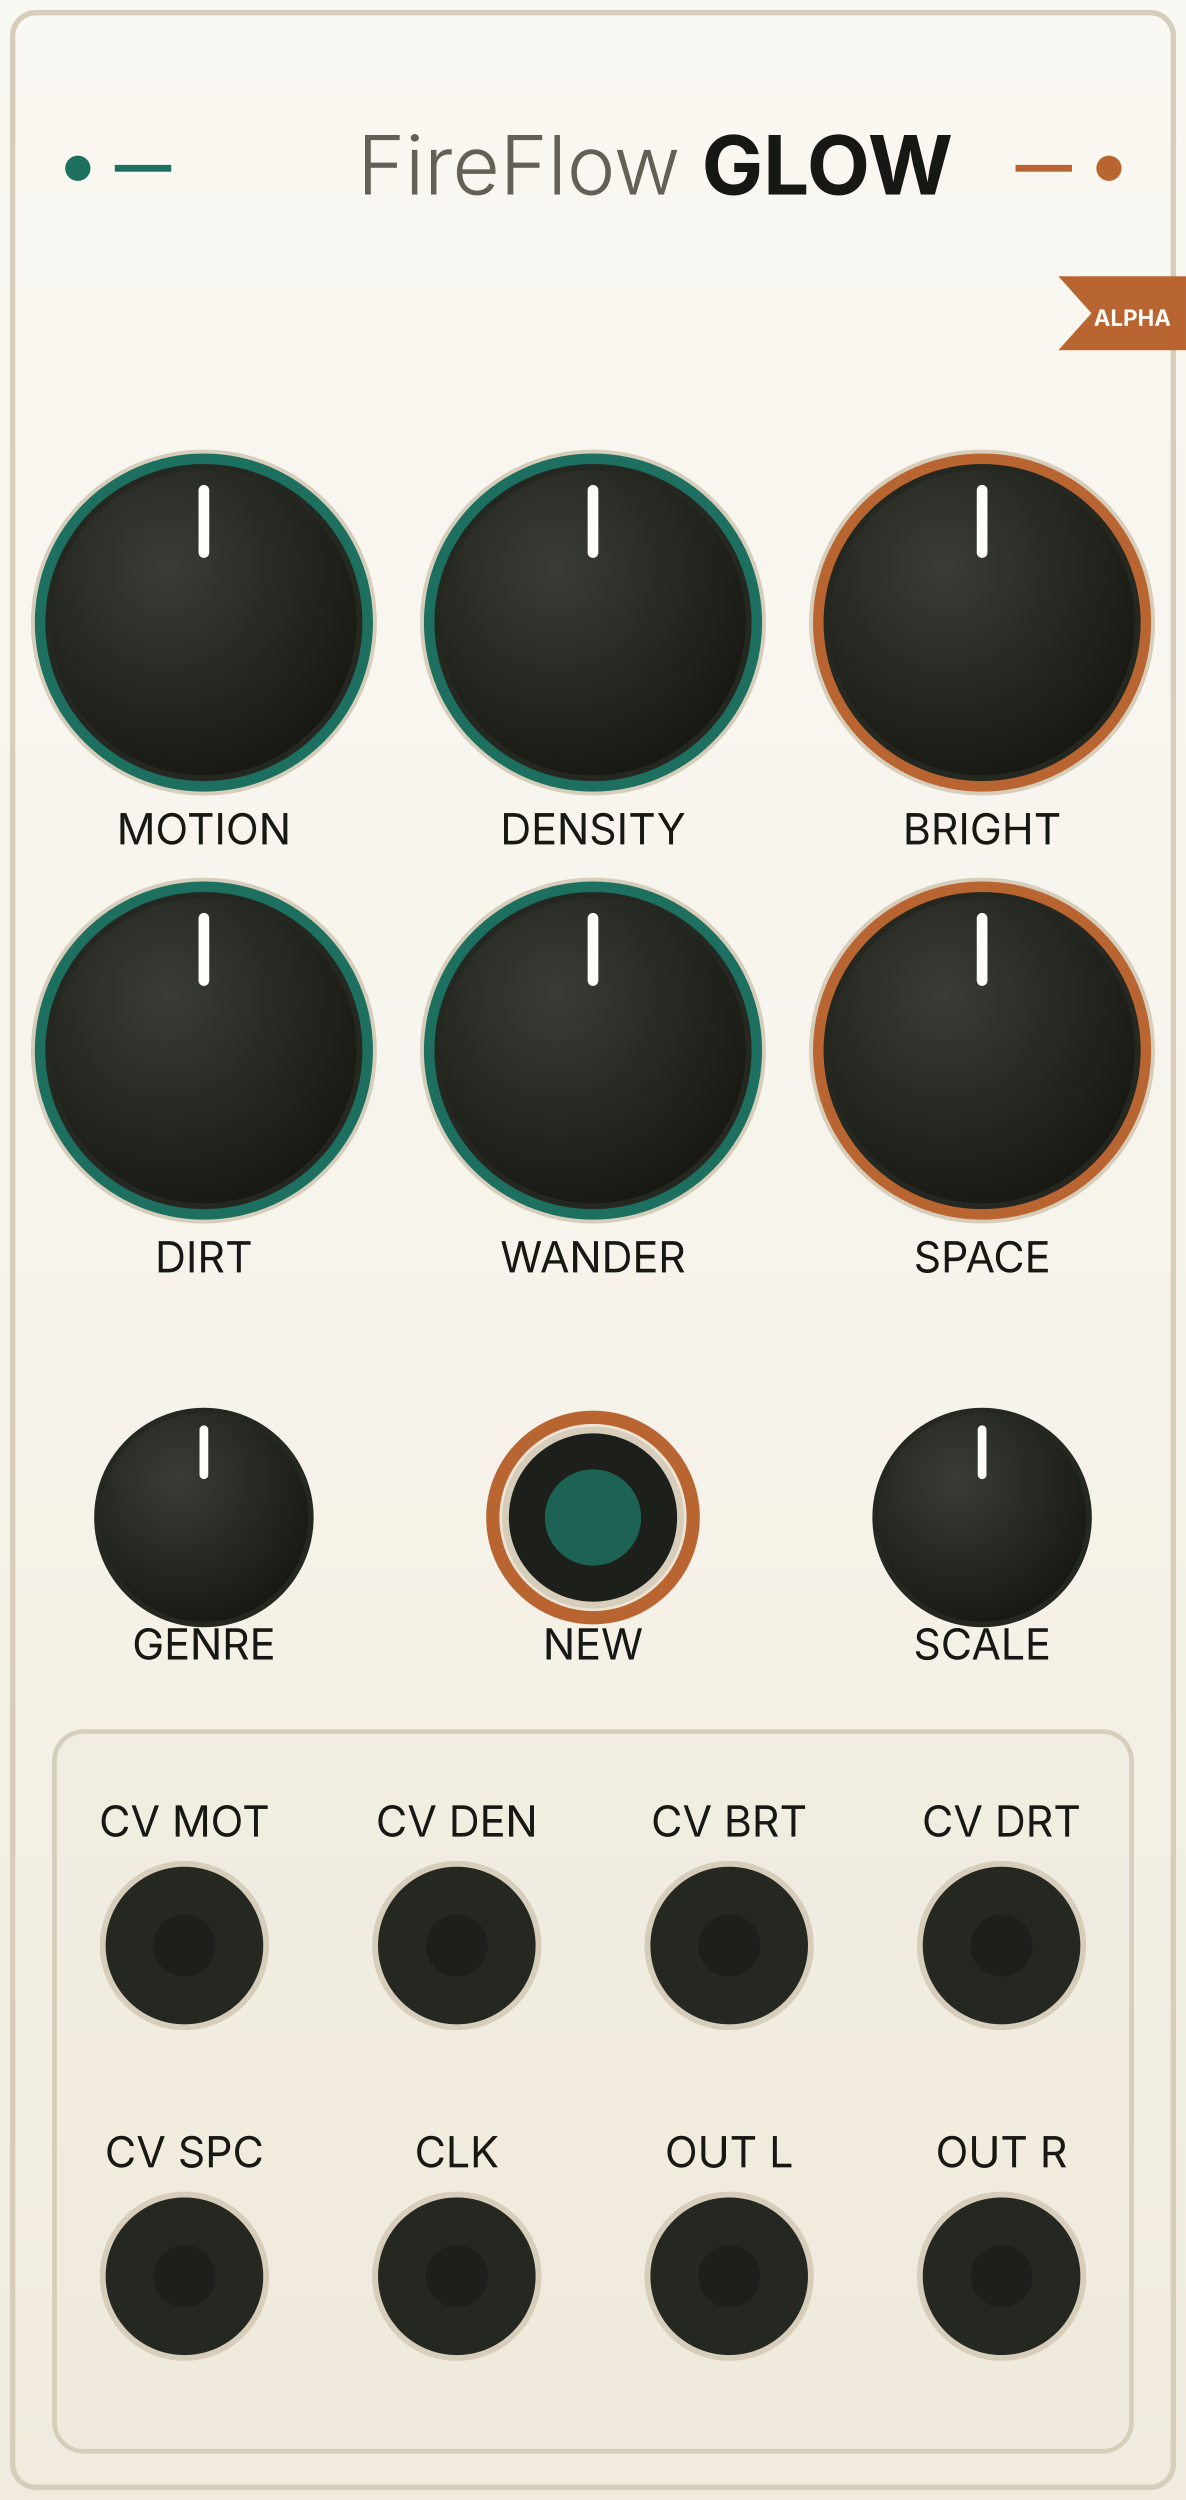
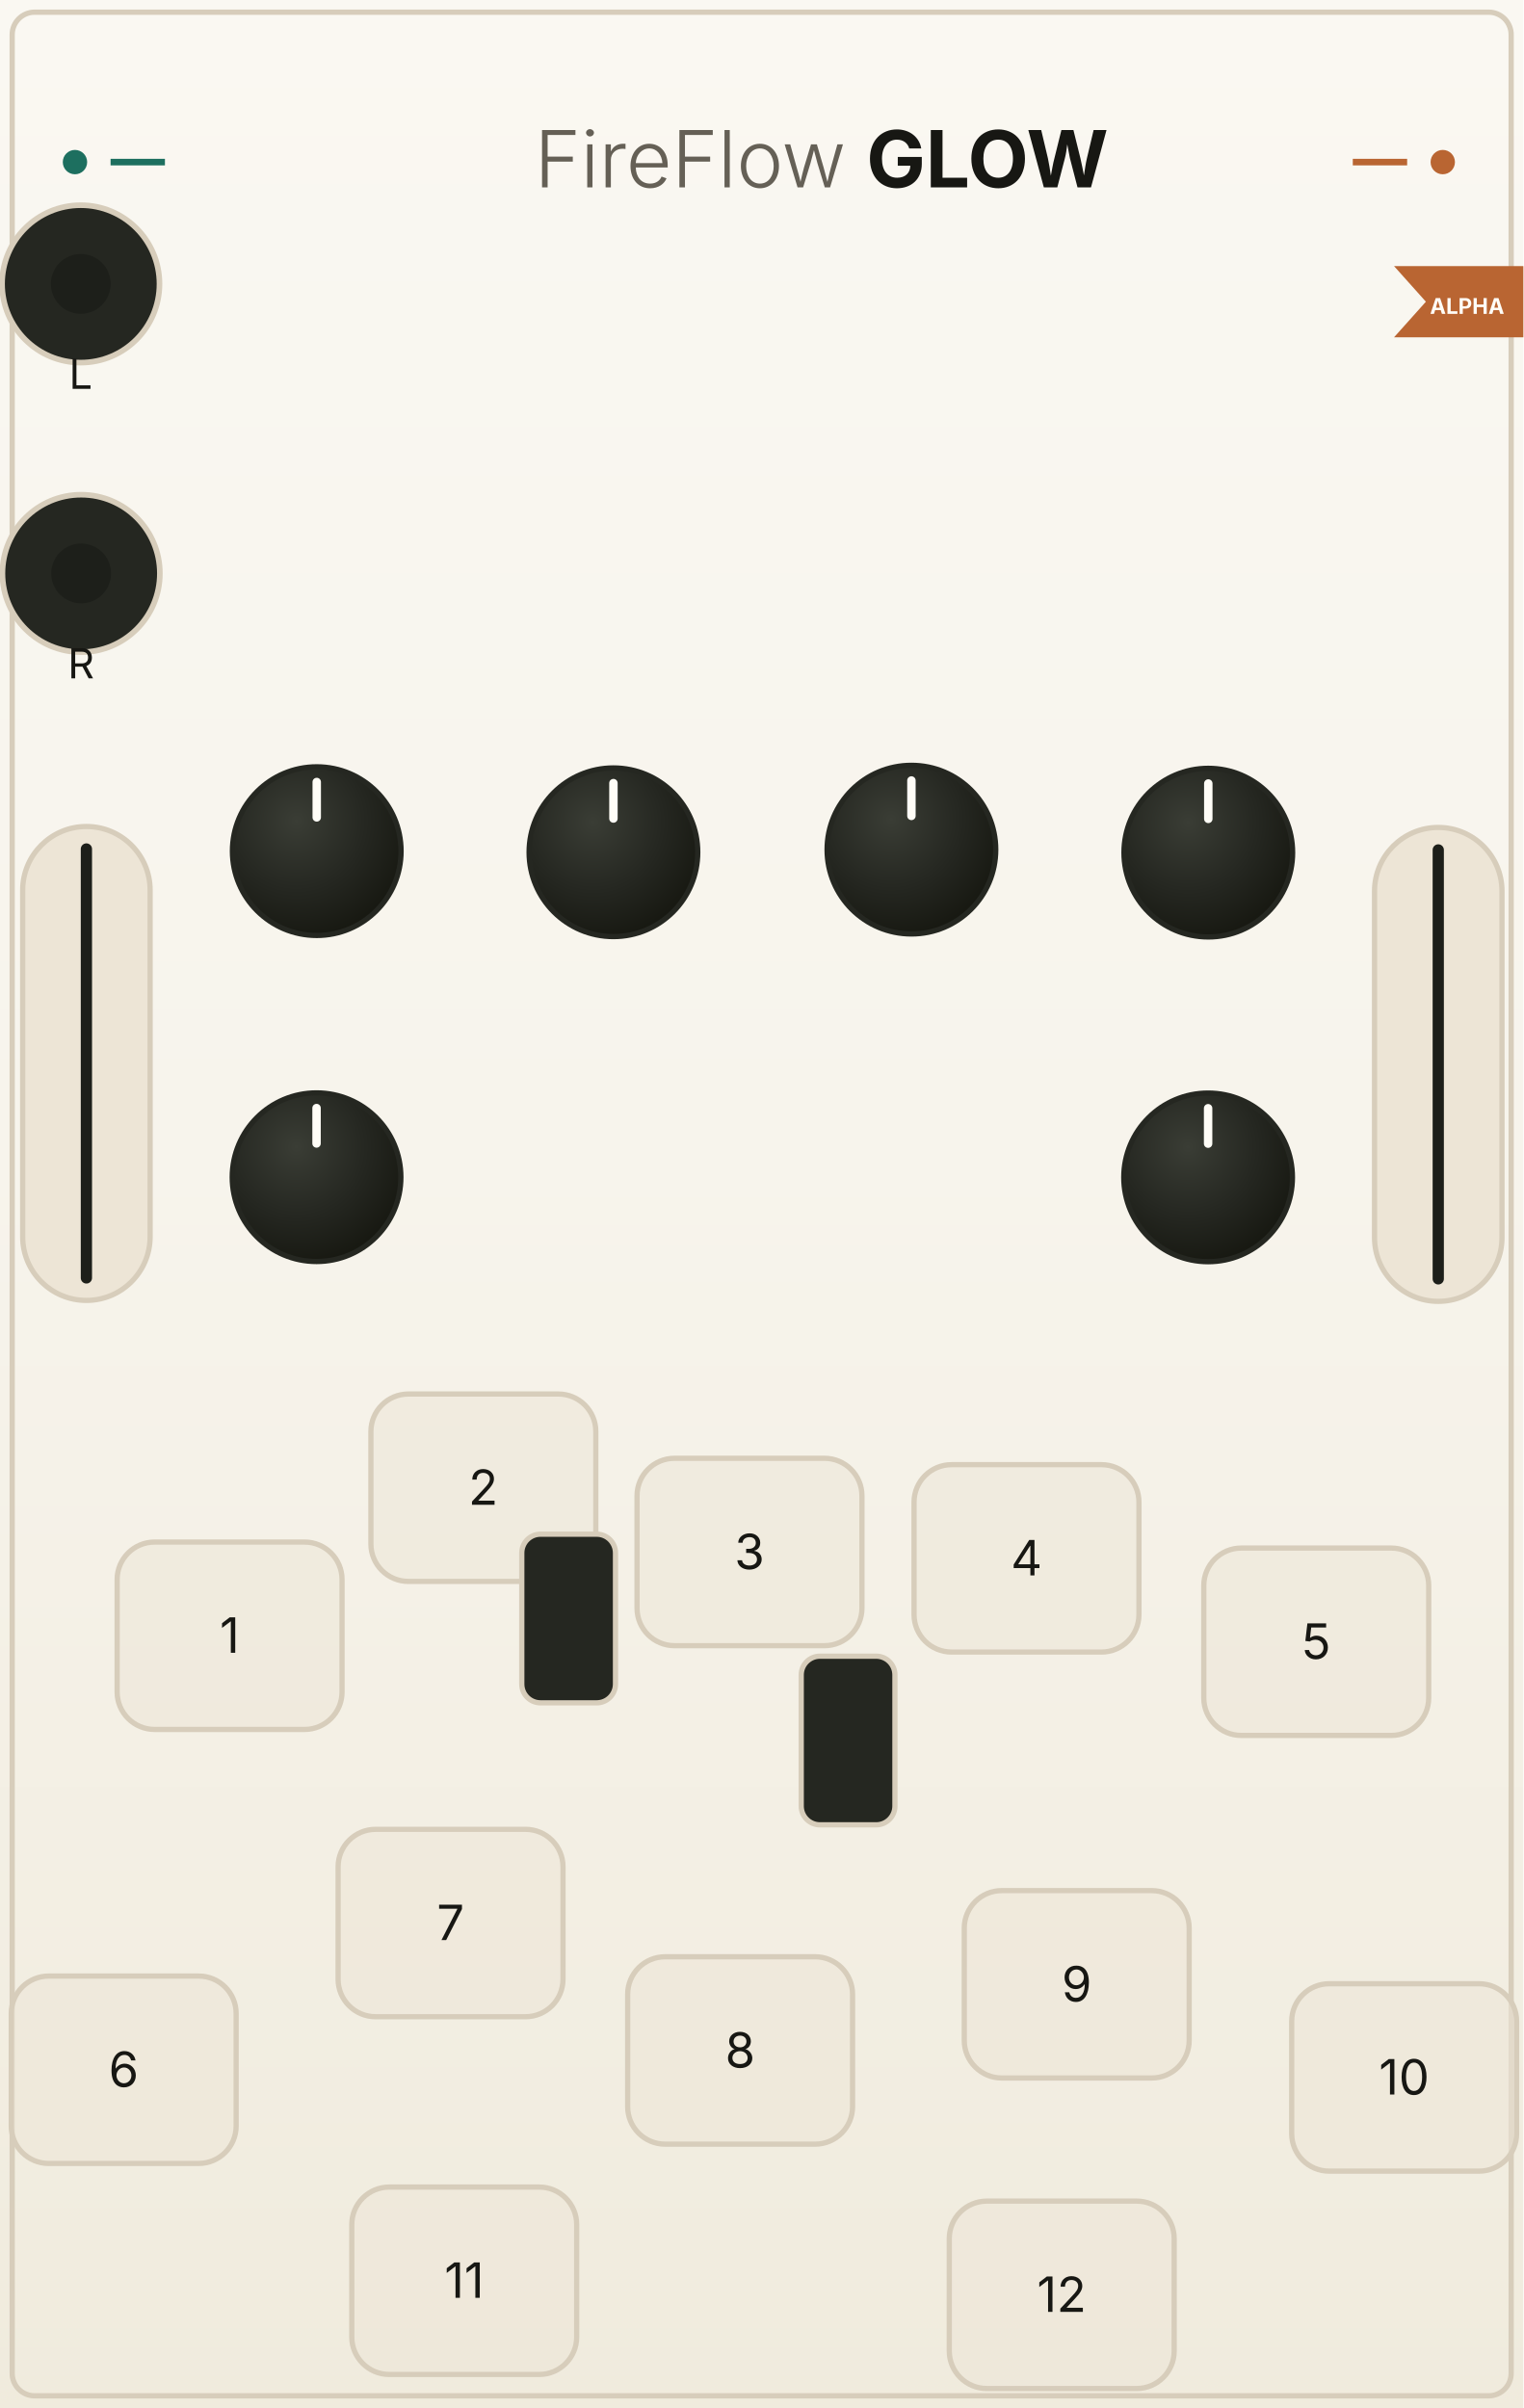
- <svg xmlns="http://www.w3.org/2000/svg" width="60.960mm" height="128.500mm" viewBox="0 0 60.960 128.500">
+ <svg xmlns="http://www.w3.org/2000/svg" width="81.280mm" height="128.500mm" viewBox="0 0 81.280 128.500">
  <defs>
    <radialGradient id="knobCap" cx="38%" cy="32%" r="75%">
      <stop offset="0" stop-color="#3a3d35" />
      <stop offset="0.55" stop-color="#252721" />
      <stop offset="1" stop-color="#15160f" />
    </radialGradient>
    <linearGradient id="plate" x1="0" y1="0" x2="0" y2="1">
      <stop offset="0" stop-color="#faf8f2" />
      <stop offset="0.48" stop-color="#f7f4ec" />
      <stop offset="1" stop-color="#f0ebdd" />
    </linearGradient>
  </defs>
-   <rect x="0" y="0" width="60.960" height="128.500" fill="url(#plate)" />
-   <rect id="glowPanelInnerBorder" x="0.650" y="0.650" width="59.660" height="127.200" rx="1.2" fill="none" stroke="#d7cdbb" stroke-width="0.28" />
+   <rect x="0" y="0" width="81.280" height="128.500" fill="url(#plate)" />
+   <rect id="glowPanelInnerBorder" x="0.650" y="0.650" width="79.980" height="127.200" rx="1.2" fill="none" stroke="#d7cdbb" stroke-width="0.28" />
  <circle cx="4.000" cy="8.650" r="0.650" fill="#1d6f5f" />
  <line id="glowBrandRuleLeft" x1="5.900" y1="8.650" x2="8.800" y2="8.650" stroke="#1d6f5f" stroke-width="0.35" />
-   <line id="glowBrandRuleRight" x1="52.200" y1="8.650" x2="55.100" y2="8.650" stroke="#b96532" stroke-width="0.35" />
-   <circle cx="57.000" cy="8.650" r="0.650" fill="#b96532" />
-   <polygon id="alphaPennant" points="60.960,14.200 54.400,14.200 56.100,16.100 54.400,18.000 60.960,18.000" fill="#b96532" />
-   <rect x="2.800" y="89.000" width="55.360" height="37.000" rx="1.5" fill="#ede5d6" fill-opacity="0.28" stroke="#d7cdbb" stroke-width="0.24" />
-   <circle cx="10.480" cy="32.000" r="8.750" fill="#ede5d6" fill-opacity="0.30" stroke="#d7cdbb" stroke-width="0.28" />
-   <circle class="macroAccent" cx="10.480" cy="32.000" r="8.400" fill="none" stroke="#1d6f5f" stroke-width="0.58" />
-   <circle cx="10.480" cy="32.000" r="8.000" fill="url(#knobCap)" stroke="#252721" stroke-width="0.30" />
-   <line x1="10.480" y1="28.400" x2="10.480" y2="25.200" stroke="#fffdf7" stroke-width="0.55" stroke-linecap="round" />
-   <circle cx="30.480" cy="32.000" r="8.750" fill="#ede5d6" fill-opacity="0.30" stroke="#d7cdbb" stroke-width="0.28" />
-   <circle class="macroAccent" cx="30.480" cy="32.000" r="8.400" fill="none" stroke="#1d6f5f" stroke-width="0.58" />
-   <circle cx="30.480" cy="32.000" r="8.000" fill="url(#knobCap)" stroke="#252721" stroke-width="0.30" />
-   <line x1="30.480" y1="28.400" x2="30.480" y2="25.200" stroke="#fffdf7" stroke-width="0.55" stroke-linecap="round" />
-   <circle cx="50.480" cy="32.000" r="8.750" fill="#ede5d6" fill-opacity="0.30" stroke="#d7cdbb" stroke-width="0.28" />
-   <circle class="macroAccent" cx="50.480" cy="32.000" r="8.400" fill="none" stroke="#b96532" stroke-width="0.58" />
-   <circle cx="50.480" cy="32.000" r="8.000" fill="url(#knobCap)" stroke="#252721" stroke-width="0.30" />
-   <line x1="50.480" y1="28.400" x2="50.480" y2="25.200" stroke="#fffdf7" stroke-width="0.55" stroke-linecap="round" />
-   <circle cx="10.480" cy="54.000" r="8.750" fill="#ede5d6" fill-opacity="0.30" stroke="#d7cdbb" stroke-width="0.28" />
-   <circle class="macroAccent" cx="10.480" cy="54.000" r="8.400" fill="none" stroke="#1d6f5f" stroke-width="0.58" />
-   <circle cx="10.480" cy="54.000" r="8.000" fill="url(#knobCap)" stroke="#252721" stroke-width="0.30" />
-   <line x1="10.480" y1="50.400" x2="10.480" y2="47.200" stroke="#fffdf7" stroke-width="0.55" stroke-linecap="round" />
-   <circle cx="30.480" cy="54.000" r="8.750" fill="#ede5d6" fill-opacity="0.30" stroke="#d7cdbb" stroke-width="0.28" />
-   <circle class="macroAccent" cx="30.480" cy="54.000" r="8.400" fill="none" stroke="#1d6f5f" stroke-width="0.58" />
-   <circle cx="30.480" cy="54.000" r="8.000" fill="url(#knobCap)" stroke="#252721" stroke-width="0.30" />
-   <line x1="30.480" y1="50.400" x2="30.480" y2="47.200" stroke="#fffdf7" stroke-width="0.55" stroke-linecap="round" />
-   <circle cx="50.480" cy="54.000" r="8.750" fill="#ede5d6" fill-opacity="0.30" stroke="#d7cdbb" stroke-width="0.28" />
-   <circle class="macroAccent" cx="50.480" cy="54.000" r="8.400" fill="none" stroke="#b96532" stroke-width="0.58" />
-   <circle cx="50.480" cy="54.000" r="8.000" fill="url(#knobCap)" stroke="#252721" stroke-width="0.30" />
-   <line x1="50.480" y1="50.400" x2="50.480" y2="47.200" stroke="#fffdf7" stroke-width="0.55" stroke-linecap="round" />
-   <circle cx="30.480" cy="78.000" r="5.500" fill="#b96532" fill-opacity="0.10" />
-   <circle id="newCopperCollar" cx="30.480" cy="78.000" r="5.150" fill="none" stroke="#b96532" stroke-width="0.68" />
-   <circle cx="30.480" cy="78.000" r="4.500" fill="#1d1f1a" stroke="#d7cdbb" stroke-width="0.35" />
-   <circle cx="30.480" cy="78.000" r="2.475" fill="#1d6f5f" opacity="0.85" />
-   <circle cx="10.480" cy="78.000" r="5.500" fill="url(#knobCap)" stroke="#252721" stroke-width="0.28" />
-   <line x1="10.480" y1="75.800" x2="10.480" y2="73.490" stroke="#fffdf7" stroke-width="0.45" stroke-linecap="round" />
-   <circle cx="50.480" cy="78.000" r="5.500" fill="url(#knobCap)" stroke="#252721" stroke-width="0.28" />
-   <line x1="50.480" y1="75.800" x2="50.480" y2="73.490" stroke="#fffdf7" stroke-width="0.45" stroke-linecap="round" />
-   <circle cx="9.480" cy="100.000" r="4.200" fill="#252721" stroke="#d7cdbb" stroke-width="0.30" />
-   <circle cx="9.480" cy="100.000" r="1.596" fill="#1d1f1a" />
-   <circle cx="23.480" cy="100.000" r="4.200" fill="#252721" stroke="#d7cdbb" stroke-width="0.30" />
-   <circle cx="23.480" cy="100.000" r="1.596" fill="#1d1f1a" />
-   <circle cx="37.480" cy="100.000" r="4.200" fill="#252721" stroke="#d7cdbb" stroke-width="0.30" />
-   <circle cx="37.480" cy="100.000" r="1.596" fill="#1d1f1a" />
-   <circle cx="51.480" cy="100.000" r="4.200" fill="#252721" stroke="#d7cdbb" stroke-width="0.30" />
-   <circle cx="51.480" cy="100.000" r="1.596" fill="#1d1f1a" />
-   <circle cx="9.480" cy="117.000" r="4.200" fill="#252721" stroke="#d7cdbb" stroke-width="0.30" />
-   <circle cx="9.480" cy="117.000" r="1.596" fill="#1d1f1a" />
-   <circle cx="23.480" cy="117.000" r="4.200" fill="#252721" stroke="#d7cdbb" stroke-width="0.30" />
-   <circle cx="23.480" cy="117.000" r="1.596" fill="#1d1f1a" />
-   <circle cx="37.480" cy="117.000" r="4.200" fill="#252721" stroke="#d7cdbb" stroke-width="0.30" />
-   <circle cx="37.480" cy="117.000" r="1.596" fill="#1d1f1a" />
-   <circle cx="51.480" cy="117.000" r="4.200" fill="#252721" stroke="#d7cdbb" stroke-width="0.30" />
-   <circle cx="51.480" cy="117.000" r="1.596" fill="#1d1f1a" />
-   <text x="34.970" y="10.000" font-family="Inter, Helvetica, sans-serif" font-size="4.200" fill="#656056" text-anchor="end" font-weight="300">FireFlow</text>
-   <text x="36.070" y="10.000" font-family="Inter, Helvetica, sans-serif" font-size="4.200" fill="#171713" text-anchor="start" font-weight="700">GLOW</text>
-   <text x="58.200" y="16.750" font-family="Inter, Helvetica, sans-serif" font-size="1.150" fill="#fffdf7" text-anchor="middle" font-weight="700">ALPHA</text>
-   <text x="10.480" y="43.400" font-family="Inter, Helvetica, sans-serif" font-size="2.200" fill="#171713" text-anchor="middle">MOTION</text>
-   <text x="30.480" y="43.400" font-family="Inter, Helvetica, sans-serif" font-size="2.200" fill="#171713" text-anchor="middle">DENSITY</text>
-   <text x="50.480" y="43.400" font-family="Inter, Helvetica, sans-serif" font-size="2.200" fill="#171713" text-anchor="middle">BRIGHT</text>
-   <text x="10.480" y="65.400" font-family="Inter, Helvetica, sans-serif" font-size="2.200" fill="#171713" text-anchor="middle">DIRT</text>
-   <text x="30.480" y="65.400" font-family="Inter, Helvetica, sans-serif" font-size="2.200" fill="#171713" text-anchor="middle">WANDER</text>
-   <text x="50.480" y="65.400" font-family="Inter, Helvetica, sans-serif" font-size="2.200" fill="#171713" text-anchor="middle">SPACE</text>
-   <text x="30.480" y="85.300" font-family="Inter, Helvetica, sans-serif" font-size="2.200" fill="#171713" text-anchor="middle">NEW</text>
-   <text x="10.480" y="85.300" font-family="Inter, Helvetica, sans-serif" font-size="2.200" fill="#171713" text-anchor="middle">GENRE</text>
-   <text x="50.480" y="85.300" font-family="Inter, Helvetica, sans-serif" font-size="2.200" fill="#171713" text-anchor="middle">SCALE</text>
-   <text x="9.480" y="94.400" font-family="Inter, Helvetica, sans-serif" font-size="2.200" fill="#171713" text-anchor="middle">CV MOT</text>
-   <text x="23.480" y="94.400" font-family="Inter, Helvetica, sans-serif" font-size="2.200" fill="#171713" text-anchor="middle">CV DEN</text>
-   <text x="37.480" y="94.400" font-family="Inter, Helvetica, sans-serif" font-size="2.200" fill="#171713" text-anchor="middle">CV BRT</text>
-   <text x="51.480" y="94.400" font-family="Inter, Helvetica, sans-serif" font-size="2.200" fill="#171713" text-anchor="middle">CV DRT</text>
-   <text x="9.480" y="111.400" font-family="Inter, Helvetica, sans-serif" font-size="2.200" fill="#171713" text-anchor="middle">CV SPC</text>
-   <text x="23.480" y="111.400" font-family="Inter, Helvetica, sans-serif" font-size="2.200" fill="#171713" text-anchor="middle">CLK</text>
-   <text x="37.480" y="111.400" font-family="Inter, Helvetica, sans-serif" font-size="2.200" fill="#171713" text-anchor="middle">OUT L</text>
-   <text x="51.480" y="111.400" font-family="Inter, Helvetica, sans-serif" font-size="2.200" fill="#171713" text-anchor="middle">OUT R</text>
+   <line id="glowBrandRuleRight" x1="72.180" y1="8.650" x2="75.080" y2="8.650" stroke="#b96532" stroke-width="0.35" />
+   <circle cx="76.980" cy="8.650" r="0.650" fill="#b96532" />
+   <polygon id="alphaPennant" points="81.280,14.200 74.380,14.200 76.080,16.100 74.380,18.000 81.280,18.000" fill="#b96532" />
+   <circle cx="16.900" cy="45.420" r="4.500" fill="url(#knobCap)" stroke="#252721" stroke-width="0.28" />
+   <line x1="16.900" y1="43.620" x2="16.900" y2="41.730" stroke="#fffdf7" stroke-width="0.45" stroke-linecap="round" />
+   <circle cx="32.730" cy="45.480" r="4.500" fill="url(#knobCap)" stroke="#252721" stroke-width="0.28" />
+   <line x1="32.730" y1="43.680" x2="32.730" y2="41.790" stroke="#fffdf7" stroke-width="0.45" stroke-linecap="round" />
+   <circle cx="48.630" cy="45.340" r="4.500" fill="url(#knobCap)" stroke="#252721" stroke-width="0.28" />
+   <line x1="48.630" y1="43.540" x2="48.630" y2="41.650" stroke="#fffdf7" stroke-width="0.45" stroke-linecap="round" />
+   <circle cx="64.470" cy="45.500" r="4.500" fill="url(#knobCap)" stroke="#252721" stroke-width="0.28" />
+   <line x1="64.470" y1="43.700" x2="64.470" y2="41.810" stroke="#fffdf7" stroke-width="0.45" stroke-linecap="round" />
+   <circle cx="16.890" cy="62.820" r="4.500" fill="url(#knobCap)" stroke="#252721" stroke-width="0.28" />
+   <line x1="16.890" y1="61.020" x2="16.890" y2="59.130" stroke="#fffdf7" stroke-width="0.45" stroke-linecap="round" />
+   <circle cx="64.460" cy="62.830" r="4.500" fill="url(#knobCap)" stroke="#252721" stroke-width="0.28" />
+   <line x1="64.460" y1="61.030" x2="64.460" y2="59.140" stroke="#fffdf7" stroke-width="0.45" stroke-linecap="round" />
+   <rect class="touchPlate" x="6.250" y="82.290" width="12.000" height="10.000" rx="2.000" fill="#ede5d6" fill-opacity="0.55" stroke="#d7cdbb" stroke-width="0.28" />
+   <rect class="touchPlate" x="19.790" y="74.390" width="12.000" height="10.000" rx="2.000" fill="#ede5d6" fill-opacity="0.55" stroke="#d7cdbb" stroke-width="0.28" />
+   <rect class="touchPlate" x="33.990" y="77.820" width="12.000" height="10.000" rx="2.000" fill="#ede5d6" fill-opacity="0.55" stroke="#d7cdbb" stroke-width="0.28" />
+   <rect class="touchPlate" x="48.770" y="78.160" width="12.000" height="10.000" rx="2.000" fill="#ede5d6" fill-opacity="0.55" stroke="#d7cdbb" stroke-width="0.28" />
+   <rect class="touchPlate" x="64.230" y="82.610" width="12.000" height="10.000" rx="2.000" fill="#ede5d6" fill-opacity="0.55" stroke="#d7cdbb" stroke-width="0.28" />
+   <rect class="touchPlate" x="0.600" y="105.450" width="12.000" height="10.000" rx="2.000" fill="#ede5d6" fill-opacity="0.55" stroke="#d7cdbb" stroke-width="0.28" />
+   <rect class="touchPlate" x="18.040" y="97.620" width="12.000" height="10.000" rx="2.000" fill="#ede5d6" fill-opacity="0.55" stroke="#d7cdbb" stroke-width="0.28" />
+   <rect class="touchPlate" x="33.490" y="104.420" width="12.000" height="10.000" rx="2.000" fill="#ede5d6" fill-opacity="0.55" stroke="#d7cdbb" stroke-width="0.28" />
+   <rect class="touchPlate" x="51.450" y="100.890" width="12.000" height="10.000" rx="2.000" fill="#ede5d6" fill-opacity="0.55" stroke="#d7cdbb" stroke-width="0.28" />
+   <rect class="touchPlate" x="68.920" y="105.860" width="12.000" height="10.000" rx="2.000" fill="#ede5d6" fill-opacity="0.55" stroke="#d7cdbb" stroke-width="0.28" />
+   <rect class="touchPlate" x="18.770" y="116.710" width="12.000" height="10.000" rx="2.000" fill="#ede5d6" fill-opacity="0.55" stroke="#d7cdbb" stroke-width="0.28" />
+   <rect class="touchPlate" x="50.650" y="117.460" width="12.000" height="10.000" rx="2.000" fill="#ede5d6" fill-opacity="0.55" stroke="#d7cdbb" stroke-width="0.28" />
+   <rect x="1.210" y="44.105" width="6.800" height="25.290" rx="3.400" fill="#ede5d6" stroke="#d7cdbb" stroke-width="0.28" />
+   <line x1="4.610" y1="45.305" x2="4.610" y2="68.195" stroke="#1d1f1a" stroke-width="0.6" stroke-linecap="round" />
+   <rect x="73.340" y="44.155" width="6.800" height="25.290" rx="3.400" fill="#ede5d6" stroke="#d7cdbb" stroke-width="0.28" />
+   <line x1="76.740" y1="45.355" x2="76.740" y2="68.245" stroke="#1d1f1a" stroke-width="0.6" stroke-linecap="round" />
+   <rect x="27.840" y="81.870" width="5.000" height="9.000" rx="1.0" fill="#252721" stroke="#d7cdbb" stroke-width="0.28" />
+   <rect x="42.750" y="88.380" width="5.000" height="9.000" rx="1.0" fill="#252721" stroke="#d7cdbb" stroke-width="0.28" />
+   <circle cx="4.310" cy="15.150" r="4.200" fill="#252721" stroke="#d7cdbb" stroke-width="0.30" />
+   <circle cx="4.310" cy="15.150" r="1.596" fill="#1d1f1a" />
+   <circle cx="4.330" cy="30.600" r="4.200" fill="#252721" stroke="#d7cdbb" stroke-width="0.30" />
+   <circle cx="4.330" cy="30.600" r="1.596" fill="#1d1f1a" />
+   <text x="45.130" y="10.000" font-family="Inter, Helvetica, sans-serif" font-size="4.200" fill="#656056" text-anchor="end" font-weight="300">FireFlow</text>
+   <text x="46.230" y="10.000" font-family="Inter, Helvetica, sans-serif" font-size="4.200" fill="#171713" text-anchor="start" font-weight="700">GLOW</text>
+   <text x="78.280" y="16.750" font-family="Inter, Helvetica, sans-serif" font-size="1.150" fill="#fffdf7" text-anchor="middle" font-weight="700">ALPHA</text>
+   <text x="12.250" y="88.200" font-family="Inter, Helvetica, sans-serif" font-size="2.600" fill="#171713" text-anchor="middle">1</text>
+   <text x="25.790" y="80.300" font-family="Inter, Helvetica, sans-serif" font-size="2.600" fill="#171713" text-anchor="middle">2</text>
+   <text x="39.990" y="83.730" font-family="Inter, Helvetica, sans-serif" font-size="2.600" fill="#171713" text-anchor="middle">3</text>
+   <text x="54.770" y="84.070" font-family="Inter, Helvetica, sans-serif" font-size="2.600" fill="#171713" text-anchor="middle">4</text>
+   <text x="70.230" y="88.520" font-family="Inter, Helvetica, sans-serif" font-size="2.600" fill="#171713" text-anchor="middle">5</text>
+   <text x="6.600" y="111.360" font-family="Inter, Helvetica, sans-serif" font-size="2.600" fill="#171713" text-anchor="middle">6</text>
+   <text x="24.040" y="103.530" font-family="Inter, Helvetica, sans-serif" font-size="2.600" fill="#171713" text-anchor="middle">7</text>
+   <text x="39.490" y="110.330" font-family="Inter, Helvetica, sans-serif" font-size="2.600" fill="#171713" text-anchor="middle">8</text>
+   <text x="57.450" y="106.800" font-family="Inter, Helvetica, sans-serif" font-size="2.600" fill="#171713" text-anchor="middle">9</text>
+   <text x="74.920" y="111.770" font-family="Inter, Helvetica, sans-serif" font-size="2.600" fill="#171713" text-anchor="middle">10</text>
+   <text x="24.770" y="122.620" font-family="Inter, Helvetica, sans-serif" font-size="2.600" fill="#171713" text-anchor="middle">11</text>
+   <text x="56.650" y="123.370" font-family="Inter, Helvetica, sans-serif" font-size="2.600" fill="#171713" text-anchor="middle">12</text>
+   <text x="4.310" y="20.750" font-family="Inter, Helvetica, sans-serif" font-size="2.200" fill="#171713" text-anchor="middle">L</text>
+   <text x="4.330" y="36.200" font-family="Inter, Helvetica, sans-serif" font-size="2.200" fill="#171713" text-anchor="middle">R</text>
</svg>
